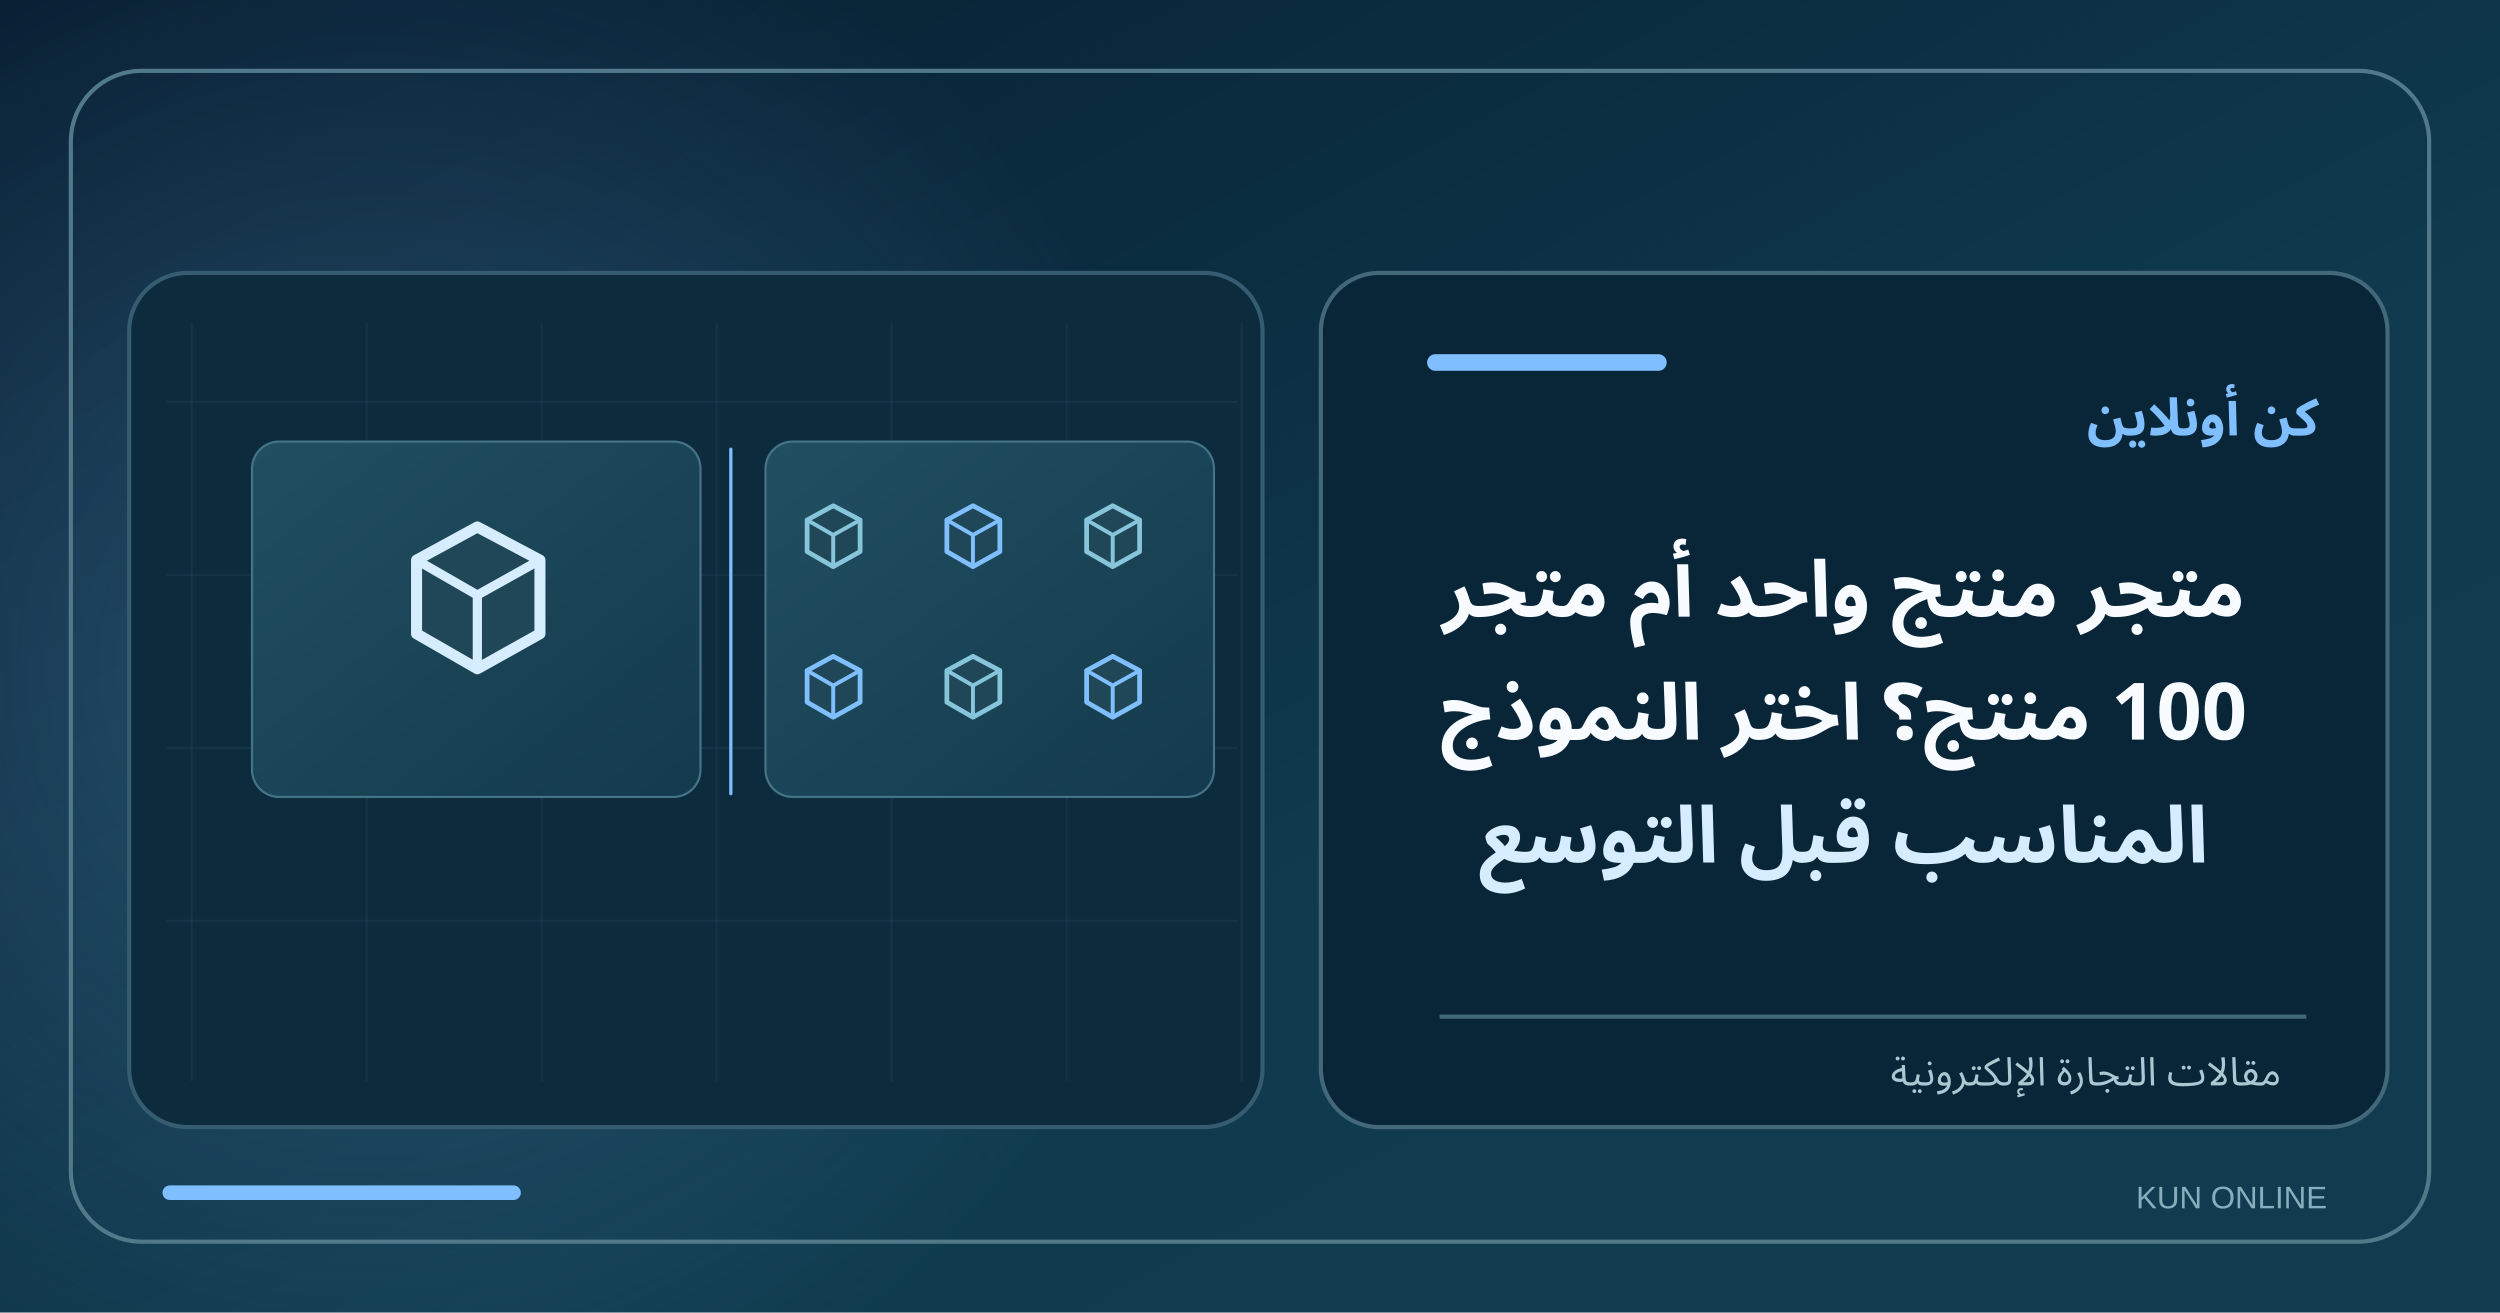
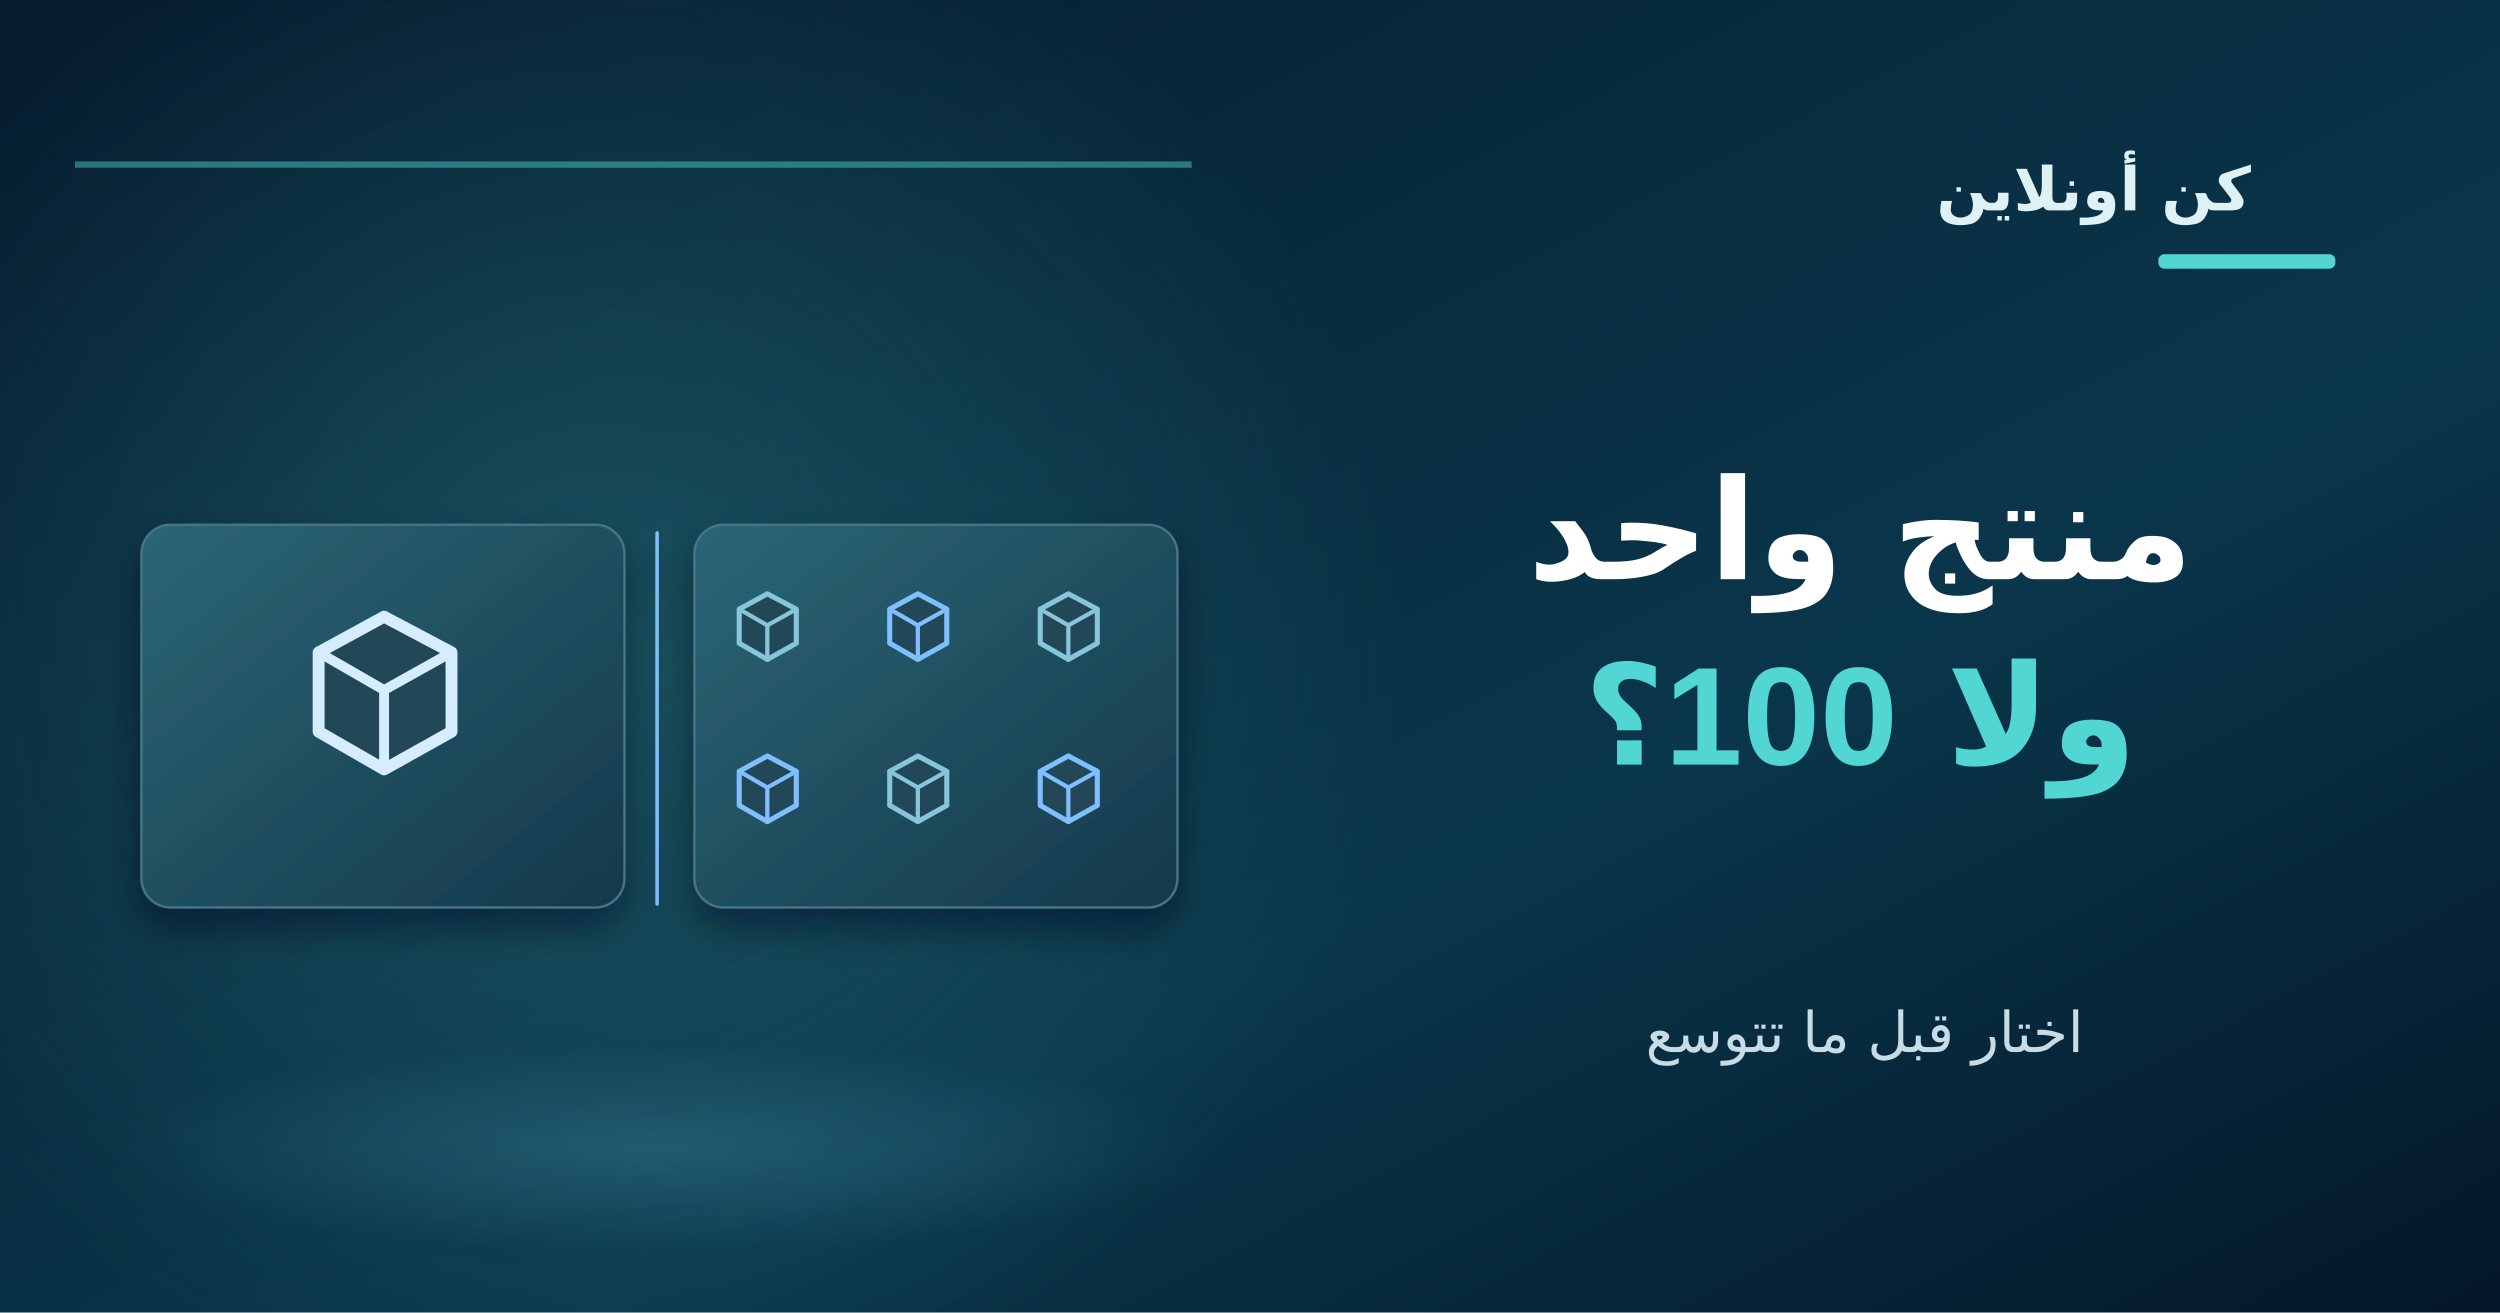
<svg xmlns="http://www.w3.org/2000/svg" width="1200" height="630" viewBox="0 0 1200 630" role="img" aria-labelledby="title desc">
  <defs>
-     <linearGradient id="back" x1="0" y1="0" x2="1" y2="1">
-       <stop stop-color="#061d30" />
-       <stop offset=".62" stop-color="#103b4e" />
-       <stop offset="1" stop-color="#123b50" />
+     <linearGradient id="bg" x1="0" y1="0" x2="1" y2="1">
+       <stop stop-color="#061b2d" />
+       <stop offset=".62" stop-color="#0a364b" />
+       <stop offset="1" stop-color="#041728" />
    </linearGradient>
+     <radialGradient id="glow">
+       <stop stop-color="#51d6d3" stop-opacity=".23" />
+       <stop offset="1" stop-color="#51d6d3" stop-opacity="0" />
+     </radialGradient>
    <linearGradient id="glass" x1="0" y1="0" x2="1" y2="1">
-       <stop stop-color="#214f61" />
-       <stop offset="1" stop-color="#143a4d" />
+       <stop stop-color="#2b6675" />
+       <stop offset="1" stop-color="#15384b" />
    </linearGradient>
-     <radialGradient id="bloom">
-       <stop stop-color="#80bfff" stop-opacity=".24" />
-       <stop offset="1" stop-color="#80bfff" stop-opacity="0" />
+     <filter id="drop" x="-30%" y="-30%" width="170%" height="170%">
+       <feDropShadow dx="0" dy="17" stdDeviation="16" flood-color="#010e19" flood-opacity=".45" />
+     </filter>
+     <clipPath id="artStage">
+       <rect x="15" y="105" width="614" height="440" rx="12" />
+     </clipPath>
+     <radialGradient id="floor">
+       <stop stop-color="#3a798d" stop-opacity=".45" />
+       <stop offset="1" stop-color="#3a798d" stop-opacity="0" />
    </radialGradient>
  </defs>
-   <rect width="1200" height="630" fill="url(#back)" />
-   <circle cx="180" cy="320" r="390" fill="url(#bloom)" />
-   <rect x="34" y="34" width="1132" height="562" rx="34" fill="none" stroke="#51798a" stroke-width="2" />
-   <rect x="62" y="131" width="544" height="410" rx="28" fill="#0c2b3d" stroke="#365c71" stroke-width="2" />
-   <g stroke="#508396" stroke-opacity=".10" stroke-width="1">
-     <path d="M92 155V519" />
-     <path d="M176 155V519" />
-     <path d="M260 155V519" />
-     <path d="M344 155V519" />
-     <path d="M428 155V519" />
-     <path d="M512 155V519" />
-     <path d="M596 155V519" />
-     <path d="M80 193H594" />
-     <path d="M80 276H594" />
-     <path d="M80 359H594" />
-     <path d="M80 442H594" />
+   <rect width="1200" height="630" fill="url(#bg)" />
+   <circle cx="290" cy="310" r="381" fill="url(#glow)" />
+   <ellipse cx="315" cy="551" rx="260" ry="50" fill="url(#floor)" />
+   <path d="M36 79H572" stroke="#51d6d3" stroke-width="3" opacity=".46" />
+   <g clip-path="url(#artStage)">
+     <g id="topic-art" filter="url(#drop)" transform="translate(-15 155) scale(.56)">
+       <rect x="148" y="173" width="414" height="328" rx="25" fill="url(#glass)" stroke="#467487" stroke-width="2" />
+       <g transform="translate(271 228) scale(1.7)">
+         <path d="M17 32L50 14L84 32V72L50 91L17 72Z" fill="#204757" stroke="#d6ecff" stroke-width="6" stroke-linecap="round" stroke-linejoin="round" />
+         <path d="M17 32L50 51L84 32M50 51V91" fill="none" stroke="#d6ecff" stroke-width="5" stroke-linecap="round" stroke-linejoin="round" />
+       </g>
+       <rect x="622" y="173" width="414" height="328" rx="25" fill="url(#glass)" stroke="#467487" stroke-width="2" />
+       <g transform="translate(648 222) scale(0.73)">
+         <path d="M17 32L50 14L84 32V72L50 91L17 72Z" fill="#204757" stroke="#87c5db" stroke-width="6" stroke-linecap="round" stroke-linejoin="round" />
+         <path d="M17 32L50 51L84 32M50 51V91" fill="none" stroke="#87c5db" stroke-width="5" stroke-linecap="round" stroke-linejoin="round" />
+       </g>
+       <g transform="translate(777 222) scale(0.73)">
+         <path d="M17 32L50 14L84 32V72L50 91L17 72Z" fill="#204757" stroke="#80bfff" stroke-width="6" stroke-linecap="round" stroke-linejoin="round" />
+         <path d="M17 32L50 51L84 32M50 51V91" fill="none" stroke="#80bfff" stroke-width="5" stroke-linecap="round" stroke-linejoin="round" />
+       </g>
+       <g transform="translate(906 222) scale(0.73)">
+         <path d="M17 32L50 14L84 32V72L50 91L17 72Z" fill="#204757" stroke="#87c5db" stroke-width="6" stroke-linecap="round" stroke-linejoin="round" />
+         <path d="M17 32L50 51L84 32M50 51V91" fill="none" stroke="#87c5db" stroke-width="5" stroke-linecap="round" stroke-linejoin="round" />
+       </g>
+       <g transform="translate(648 361) scale(0.73)">
+         <path d="M17 32L50 14L84 32V72L50 91L17 72Z" fill="#204757" stroke="#80bfff" stroke-width="6" stroke-linecap="round" stroke-linejoin="round" />
+         <path d="M17 32L50 51L84 32M50 51V91" fill="none" stroke="#80bfff" stroke-width="5" stroke-linecap="round" stroke-linejoin="round" />
+       </g>
+       <g transform="translate(777 361) scale(0.73)">
+         <path d="M17 32L50 14L84 32V72L50 91L17 72Z" fill="#204757" stroke="#87c5db" stroke-width="6" stroke-linecap="round" stroke-linejoin="round" />
+         <path d="M17 32L50 51L84 32M50 51V91" fill="none" stroke="#87c5db" stroke-width="5" stroke-linecap="round" stroke-linejoin="round" />
+       </g>
+       <g transform="translate(906 361) scale(0.73)">
+         <path d="M17 32L50 14L84 32V72L50 91L17 72Z" fill="#204757" stroke="#80bfff" stroke-width="6" stroke-linecap="round" stroke-linejoin="round" />
+         <path d="M17 32L50 51L84 32M50 51V91" fill="none" stroke="#80bfff" stroke-width="5" stroke-linecap="round" stroke-linejoin="round" />
+       </g>
+       <path d="M590 180L590 498" fill="none" stroke="#80bfff" stroke-width="3" stroke-linecap="round" stroke-linejoin="round" />
+     </g>
  </g>
-   <g id="topic-illustration" transform="translate(44 122) scale(.52)">
-     <rect x="148" y="173" width="414" height="328" rx="25" fill="url(#glass)" stroke="#467487" stroke-width="2" />
-     <g transform="translate(271 228) scale(1.7)">
-       <path d="M17 32L50 14L84 32V72L50 91L17 72Z" fill="#204757" stroke="#d6ecff" stroke-width="6" stroke-linecap="round" stroke-linejoin="round" />
-       <path d="M17 32L50 51L84 32M50 51V91" fill="none" stroke="#d6ecff" stroke-width="5" stroke-linecap="round" stroke-linejoin="round" />
-     </g>
-     <rect x="622" y="173" width="414" height="328" rx="25" fill="url(#glass)" stroke="#467487" stroke-width="2" />
-     <g transform="translate(648 222) scale(0.73)">
-       <path d="M17 32L50 14L84 32V72L50 91L17 72Z" fill="#204757" stroke="#87c5db" stroke-width="6" stroke-linecap="round" stroke-linejoin="round" />
-       <path d="M17 32L50 51L84 32M50 51V91" fill="none" stroke="#87c5db" stroke-width="5" stroke-linecap="round" stroke-linejoin="round" />
-     </g>
-     <g transform="translate(777 222) scale(0.73)">
-       <path d="M17 32L50 14L84 32V72L50 91L17 72Z" fill="#204757" stroke="#80bfff" stroke-width="6" stroke-linecap="round" stroke-linejoin="round" />
-       <path d="M17 32L50 51L84 32M50 51V91" fill="none" stroke="#80bfff" stroke-width="5" stroke-linecap="round" stroke-linejoin="round" />
-     </g>
-     <g transform="translate(906 222) scale(0.73)">
-       <path d="M17 32L50 14L84 32V72L50 91L17 72Z" fill="#204757" stroke="#87c5db" stroke-width="6" stroke-linecap="round" stroke-linejoin="round" />
-       <path d="M17 32L50 51L84 32M50 51V91" fill="none" stroke="#87c5db" stroke-width="5" stroke-linecap="round" stroke-linejoin="round" />
-     </g>
-     <g transform="translate(648 361) scale(0.73)">
-       <path d="M17 32L50 14L84 32V72L50 91L17 72Z" fill="#204757" stroke="#80bfff" stroke-width="6" stroke-linecap="round" stroke-linejoin="round" />
-       <path d="M17 32L50 51L84 32M50 51V91" fill="none" stroke="#80bfff" stroke-width="5" stroke-linecap="round" stroke-linejoin="round" />
-     </g>
-     <g transform="translate(777 361) scale(0.73)">
-       <path d="M17 32L50 14L84 32V72L50 91L17 72Z" fill="#204757" stroke="#87c5db" stroke-width="6" stroke-linecap="round" stroke-linejoin="round" />
-       <path d="M17 32L50 51L84 32M50 51V91" fill="none" stroke="#87c5db" stroke-width="5" stroke-linecap="round" stroke-linejoin="round" />
-     </g>
-     <g transform="translate(906 361) scale(0.73)">
-       <path d="M17 32L50 14L84 32V72L50 91L17 72Z" fill="#204757" stroke="#80bfff" stroke-width="6" stroke-linecap="round" stroke-linejoin="round" />
-       <path d="M17 32L50 51L84 32M50 51V91" fill="none" stroke="#80bfff" stroke-width="5" stroke-linecap="round" stroke-linejoin="round" />
-     </g>
-     <path d="M590 180L590 498" fill="none" stroke="#80bfff" stroke-width="3" stroke-linecap="round" stroke-linejoin="round" />
+   <text x="1005" y="101" direction="rtl" text-anchor="middle" font-family="Cairo,Tajawal,Segoe UI,Arial,sans-serif" font-size="29" font-weight="700" fill="#def2f5">كن أونلاين</text>
+   <rect x="1036" y="122" width="85" height="7" rx="3" fill="#51d6d3" />
+   <g id="hook">
+     <text x="893" y="278" direction="rtl" unicode-bidi="plaintext" text-anchor="middle" font-family="Cairo,Tajawal,Segoe UI,Arial,sans-serif" font-size="67" font-weight="900" fill="#ffffff">منتج واحد</text>
+     <text x="893" y="367" direction="rtl" unicode-bidi="plaintext" text-anchor="middle" font-family="Cairo,Tajawal,Segoe UI,Arial,sans-serif" font-size="67" font-weight="900" fill="#51d6d3">ولا 100؟</text>
  </g>
-   <rect x="634" y="131" width="512" height="410" rx="28" fill="#092639" stroke="#436879" stroke-width="2" />
-   <rect x="685" y="170" width="115" height="8" rx="4" fill="#80bfff" />
-   <text x="1113" y="209" direction="rtl" text-anchor="start" font-family="Cairo,Tajawal,Noto Sans Arabic,Segoe UI,Arial,sans-serif" font-size="25" font-weight="700" fill="#80bfff">كن أونلاين</text>
-   <g id="article-title">
-     <text x="885" y="296" text-anchor="middle" direction="rtl" unicode-bidi="plaintext" font-family="Cairo,Tajawal,Noto Sans Arabic,Segoe UI,Arial,sans-serif" font-size="38" font-weight="700" letter-spacing="0" fill="#f8fbff">متجر منتج واحد أم متجر</text>
-     <text x="885" y="355" text-anchor="middle" direction="rtl" unicode-bidi="plaintext" font-family="Cairo,Tajawal,Noto Sans Arabic,Segoe UI,Arial,sans-serif" font-size="38" font-weight="700" letter-spacing="0" fill="#f8fbff">100 منتج؟ اختر النموذج</text>
-     <text x="885" y="414" text-anchor="middle" direction="rtl" unicode-bidi="plaintext" font-family="Cairo,Tajawal,Noto Sans Arabic,Segoe UI,Arial,sans-serif" font-size="38" font-weight="700" letter-spacing="0" fill="#d6ecff">المناسب قبل التوسع</text>
-   </g>
-   <path d="M691 488H1107" stroke="#426979" stroke-width="2" />
-   <text x="1095" y="521" direction="rtl" text-anchor="start" font-family="Cairo,Tajawal,Noto Sans Arabic,Segoe UI,Arial,sans-serif" font-size="19" fill="#a9c8d2">مقالات التجارة الإلكترونية</text>
-   <rect x="78" y="569" width="172" height="7" rx="3.5" fill="#80bfff" />
-   <text x="1117" y="580" direction="rtl" text-anchor="start" font-family="Arial,sans-serif" font-size="15" fill="#87aebc">KUN ONLINE</text>
+   <text x="895" y="505" direction="rtl" text-anchor="middle" font-family="Cairo,Tajawal,Segoe UI,Arial,sans-serif" font-size="27" fill="#c8dce5">اختار قبل ما تتوسع</text>
</svg>
